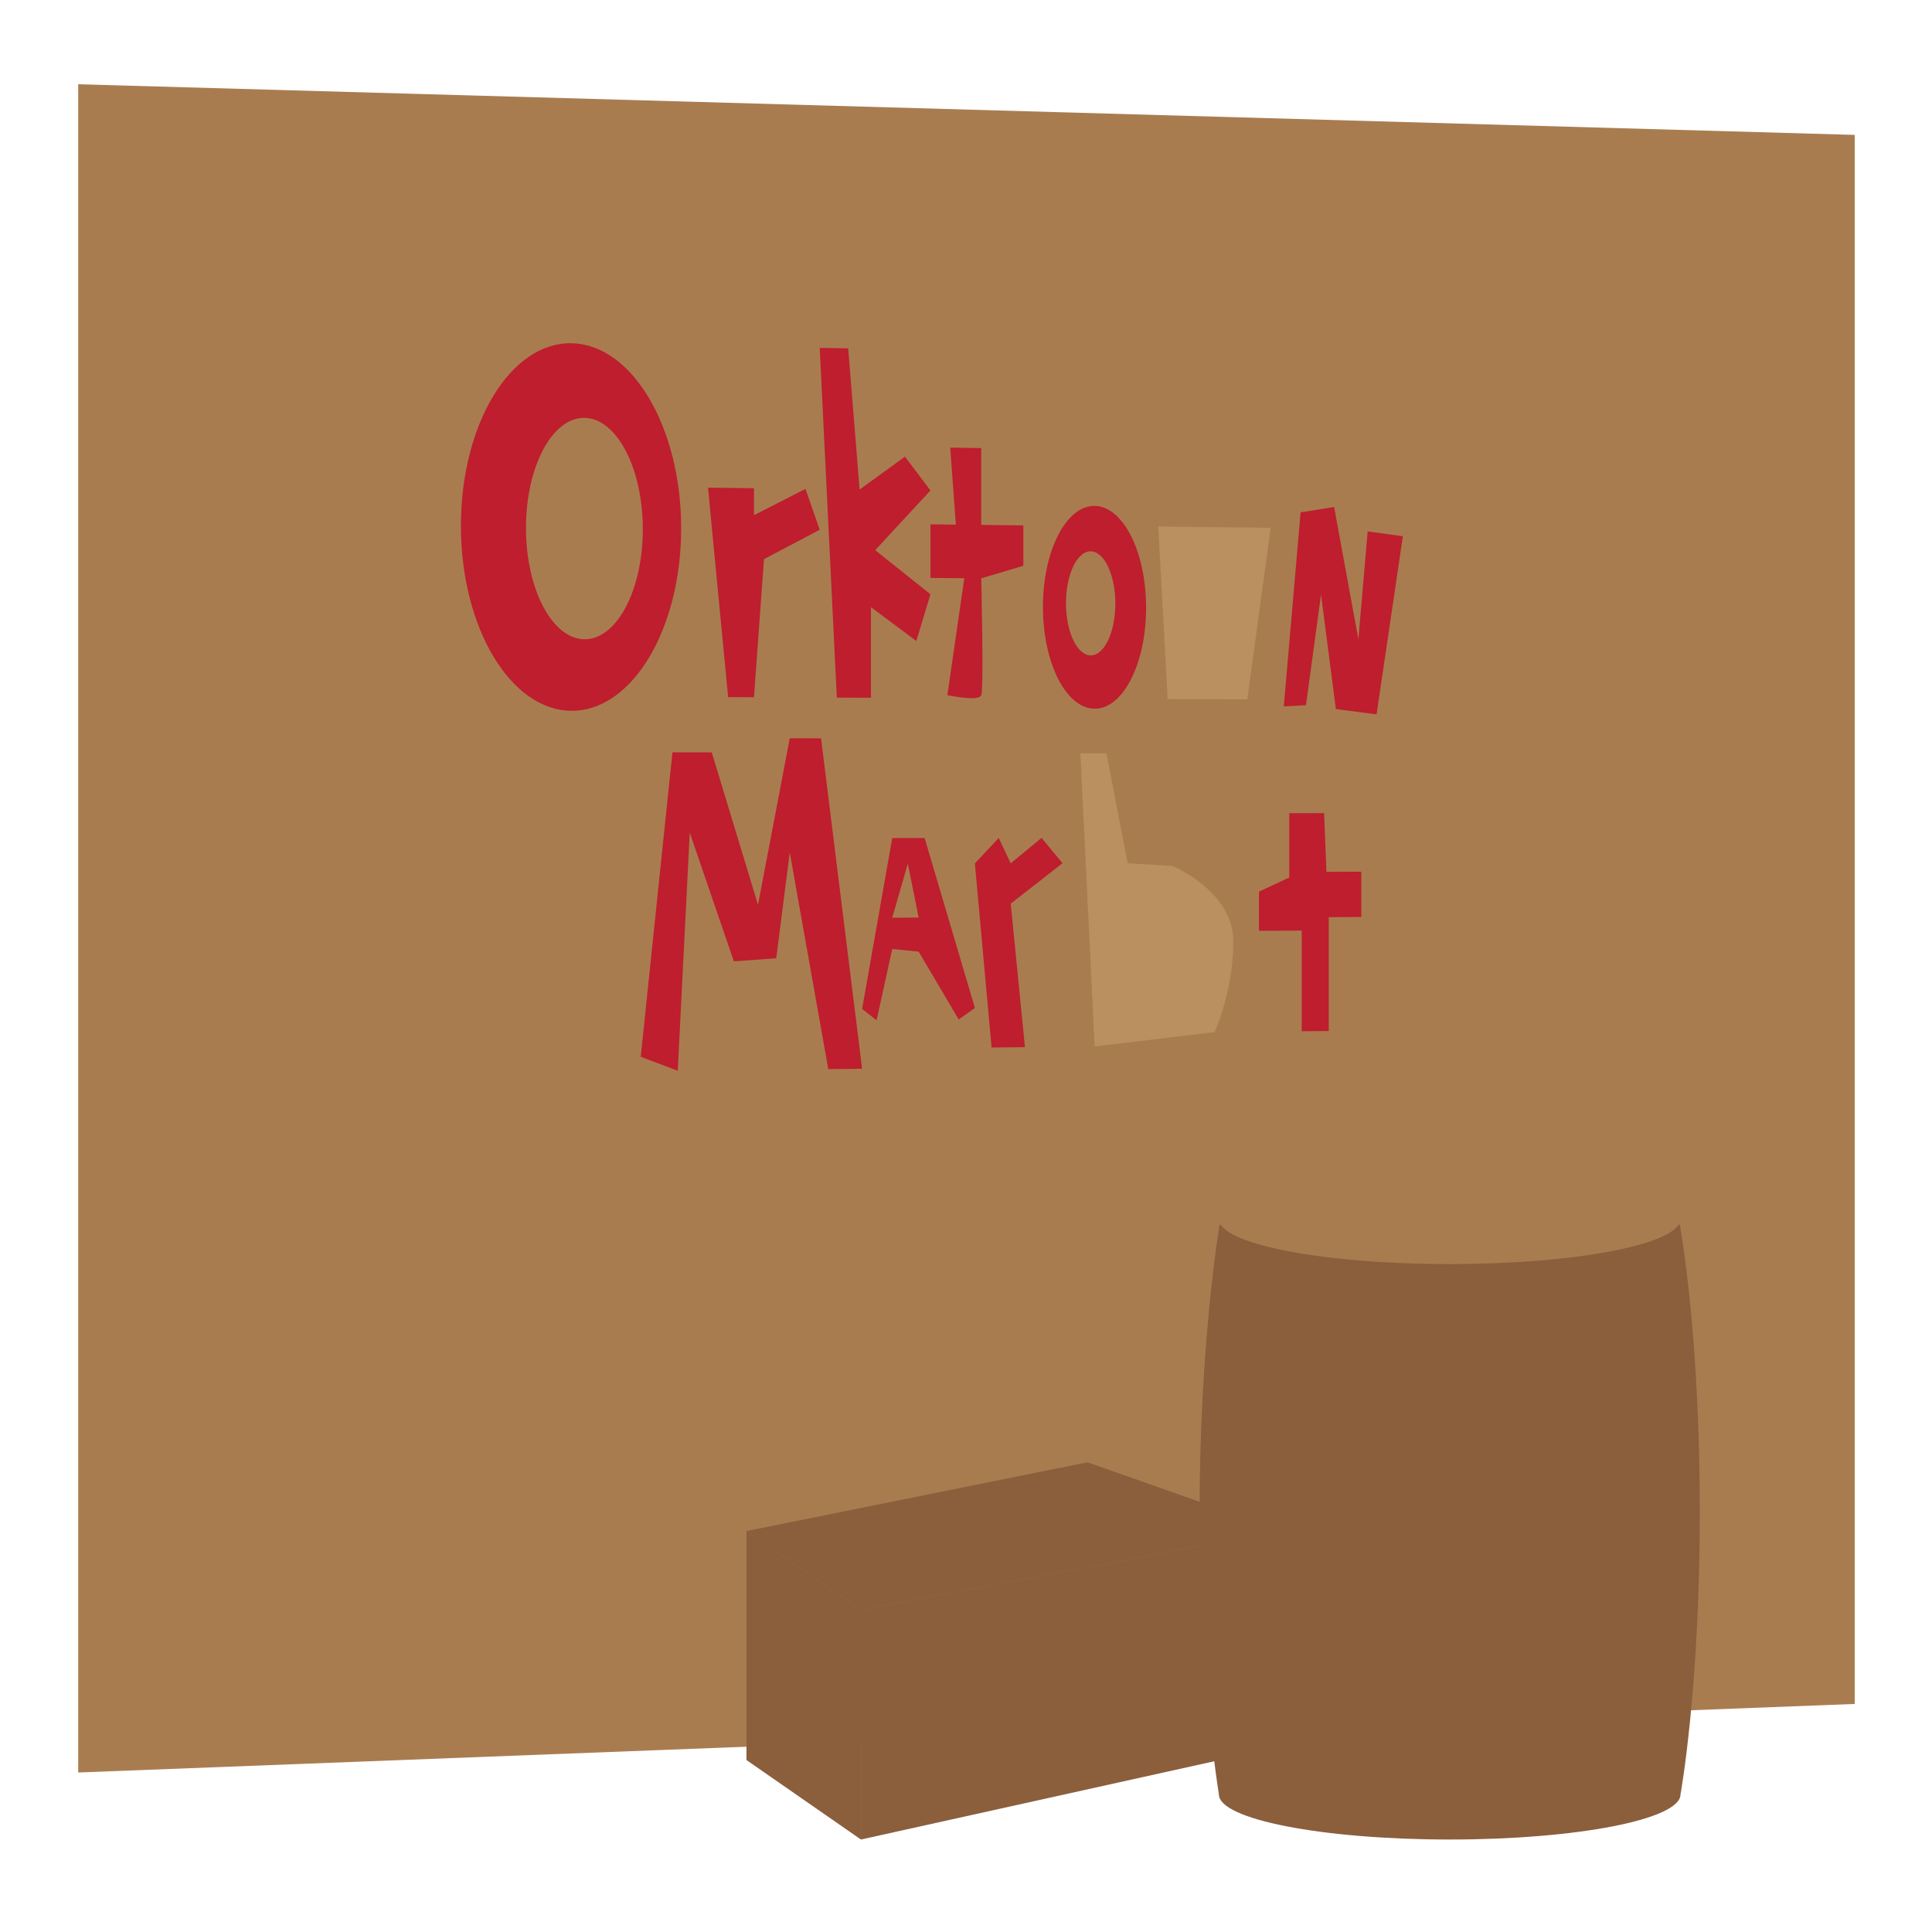
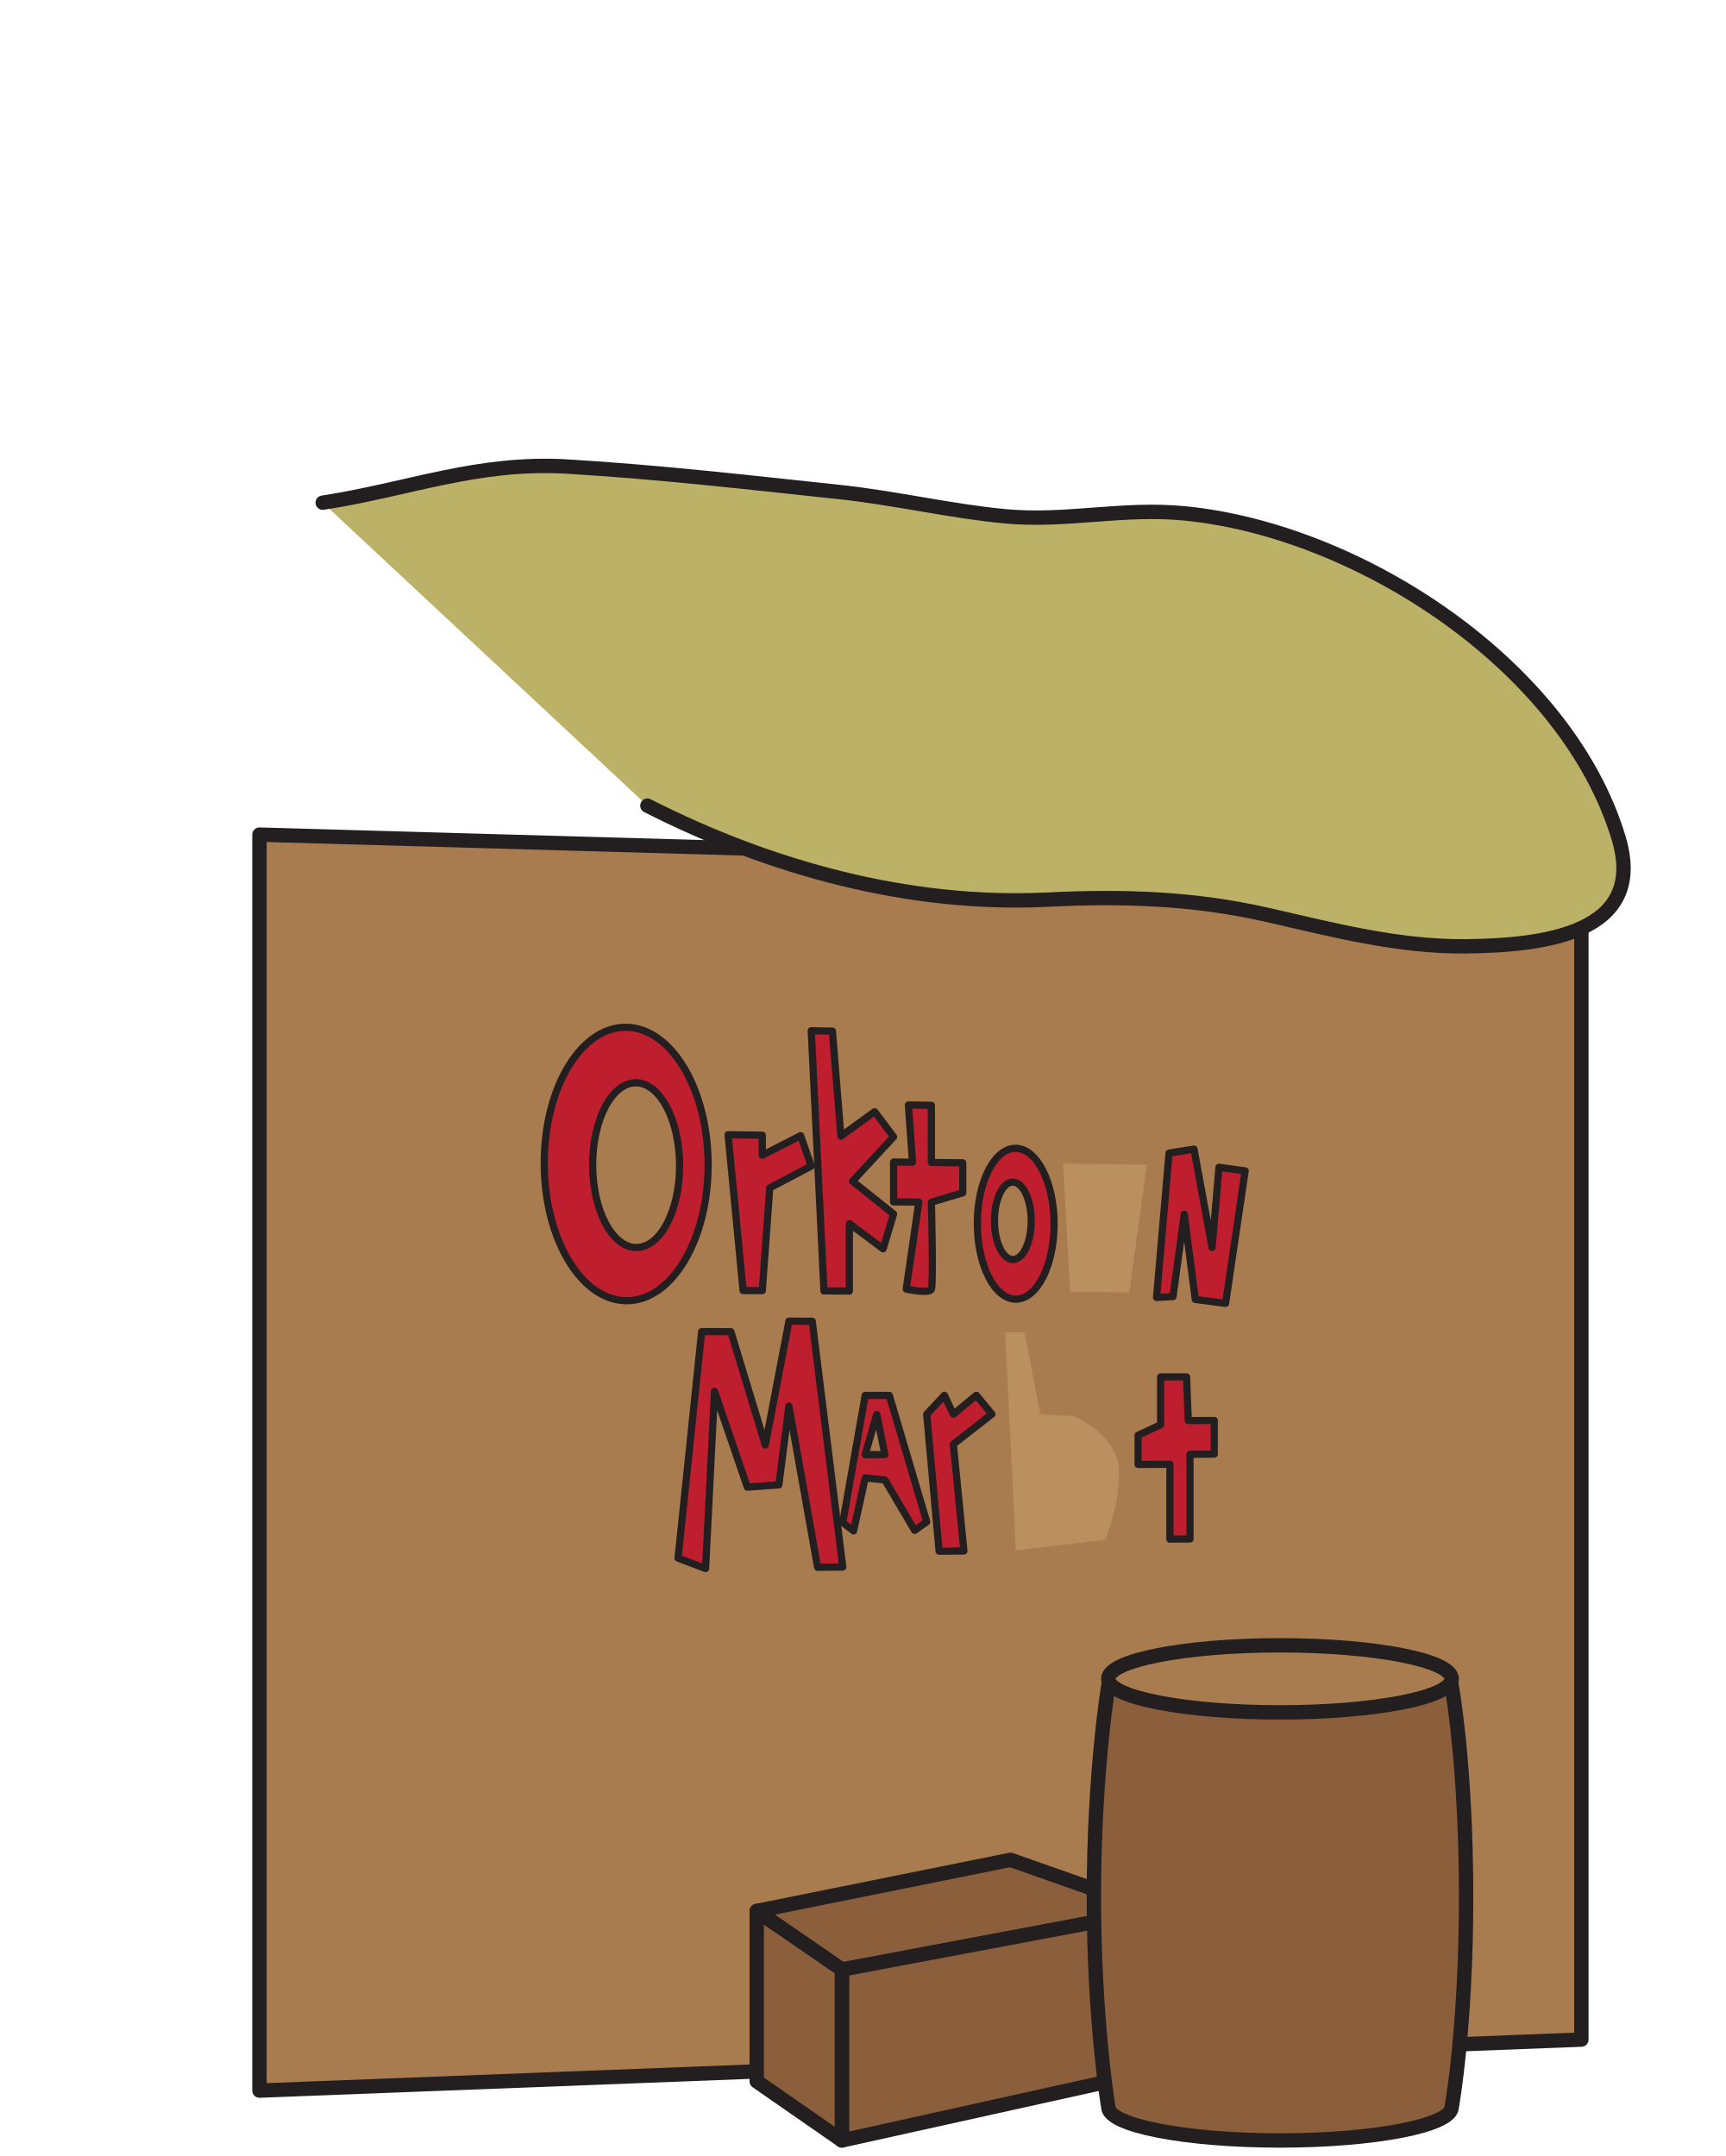
- <svg xmlns="http://www.w3.org/2000/svg" x="0" y="0" width="100" height="100" viewBox="0 0 100 100">
-   <polyline fill="#A97C50" points="4.048,91.744 96,88.196 96,6.982 4.048,4.361" />
-   <path fill="#BE1E2D" d="M35.257,27.341c0,5.23-2.534,9.461-5.675,9.45c-3.154-0.012-5.725-4.299-5.725-9.576c0-5.277,2.57-9.508,5.725-9.449C32.723,17.824,35.257,22.112,35.257,27.341z M30.254,21.628c-1.671-0.026-3.03,2.524-3.03,5.696c0,3.173,1.359,5.753,3.03,5.764c1.668,0.011,3.018-2.54,3.018-5.697S31.922,21.654,30.254,21.628z" />
-   <polygon fill="#BE1E2D" points="37.688,36.084 36.646,25.24 39.025,25.271 39.025,26.667 41.691,25.305 42.429,27.421 39.544,28.94 39.025,36.09" />
-   <polygon fill="#BE1E2D" points="42.429,18.005 43.314,36.108 45.081,36.116 45.081,31.427 47.429,33.179 48.159,30.758 45.301,28.477 48.159,25.387 46.842,23.636 44.492,25.34 43.903,18.032" />
-   <path fill="#BE1E2D" d="M48.159,27.139v2.773l1.753,0.016l-0.876,6.051c0,0,1.607,0.353,1.752,0.008s0-6.051,0-6.051l2.181-0.652v-2.089l-2.181-0.025v-3.977l-1.604-0.023l0.291,3.985L48.159,27.139z" />
-   <polygon fill="#BE1E2D" points="66.449,36.562 67.319,26.518 69.054,26.242 70.31,33.088 70.791,27.507 72.613,27.756 71.251,36.975 69.145,36.702 68.376,30.775 67.596,36.502" />
-   <path fill="#BE1E2D" d="M59.322,31.455c0,2.893-1.191,5.233-2.663,5.227c-1.477-0.005-2.676-2.365-2.676-5.27c0-2.905,1.199-5.246,2.676-5.227C58.131,26.203,59.322,28.562,59.322,31.455z M56.453,28.537c-0.705-0.007-1.278,1.193-1.278,2.682s0.573,2.698,1.278,2.703c0.706,0.004,1.277-1.196,1.277-2.682C57.73,29.754,57.159,28.544,56.453,28.537z" />
-   <polygon fill="#BE1E2D" points="34.806,38.939 36.84,38.943 39.234,46.829 40.878,38.212 42.498,38.217 44.623,55.318 42.872,55.337 40.878,44.125 40.178,49.599 37.985,49.761 35.701,43.097 35.08,55.422 33.165,54.699" />
-   <path fill="#BE1E2D" d="M44.623,52.224l1.559-8.846l1.677-0.002l2.602,8.798l-0.839,0.594l-2.072-3.51l-1.367-0.139l-0.811,3.688L44.623,52.224z M47.549,47.493l-0.56-2.792L46.182,47.5L47.549,47.493z" />
-   <polygon fill="#BE1E2D" points="50.46,44.692 51.324,54.219 53.051,54.201 52.314,46.773 54.996,44.68 53.911,43.367 52.314,44.687 51.694,43.37" />
-   <polygon fill="#BE1E2D" points="65.165,46.15 65.165,48.18 67.377,48.168 67.377,53.378 68.777,53.364 68.777,47.472 70.462,47.464 70.462,45.119 68.656,45.125 68.536,42.089 66.732,42.09 66.732,45.42" />
-   <polygon opacity="0.2" fill="#FFE09F" points="59.952,27.254 60.438,36.182 64.561,36.199 65.769,27.321" />
-   <path opacity="0.2" fill="#FFE09F" d="M55.921,38.993l0.738,15.171l6.207-0.743c0,0,0.97-2.098,0.97-4.699c0-2.602-3.154-3.9-3.154-3.9l-2.314-0.139l-1.101-5.687L55.921,38.993z" />
-   <polygon fill="#8B5E3C" points="44.562,83.323 66.327,79.223 56.289,75.688 38.637,79.248 " />
-   <polygon fill="#8B5E3C" points="44.562,95.213 44.562,83.323 66.327,79.223 66.327,90.392 " />
-   <polygon fill="#8B5E3C" points="38.637,91.099 38.637,79.248 44.562,83.323 44.562,95.213 " />
-   <path fill="#8B5E3C" d="M86.982,92.88c0,1.289-5.349,2.333-11.946,2.333S63.09,94.169,63.09,92.88c0,0-1-6.007-1-14.631s1-14.633,1-14.633c0-1.288,5.349-2.332,11.946-2.332s11.946,1.044,11.946,2.332c0,0,1,5.443,1,14.633S86.982,92.88,86.982,92.88z" />
-   <ellipse fill="#A97C50" cx="75.036" cy="63.096" rx="11.946" ry="2.333" />
+ <svg xmlns="http://www.w3.org/2000/svg" x="0" y="0" width="120" height="150" viewBox="90 -50 120 150">
+   <polygon fill="#A97C50" stroke="#231F20" stroke-linecap="round" stroke-linejoin="round" stroke-miterlimit="10" points="     108.048,95.45 200,91.901 200,10.688 108.048,8.067    " />
+   <path fill="#BE1E2D" stroke="#231F20" stroke-width="0.5" stroke-linecap="round" stroke-linejoin="round" stroke-miterlimit="10" d="     M139.257,31.047c0,5.23-2.534,9.461-5.675,9.45c-3.154-0.012-5.725-4.299-5.725-9.576c0-5.277,2.569-9.508,5.725-9.449     C136.723,21.53,139.257,25.818,139.257,31.047z M134.254,25.334c-1.671-0.026-3.029,2.524-3.029,5.696     c0,3.173,1.358,5.753,3.029,5.764c1.668,0.011,3.018-2.54,3.018-5.697C137.271,27.94,135.922,25.36,134.254,25.334z" />
+   <polygon fill="#BE1E2D" stroke="#231F20" stroke-width="0.5" stroke-linecap="round" stroke-linejoin="round" stroke-miterlimit="10" points="     141.688,39.79 140.646,28.946 143.025,28.977 143.025,30.373 145.691,29.011 146.43,31.127 143.544,32.646 143.025,39.796    " />
+   <polygon fill="#BE1E2D" stroke="#231F20" stroke-width="0.5" stroke-linecap="round" stroke-linejoin="round" stroke-miterlimit="10" points="     146.43,21.711 147.314,39.814 149.081,39.822 149.081,35.133 151.43,36.885 152.159,34.464 149.301,32.183 152.159,29.093      150.842,27.342 148.492,29.046 147.902,21.738    " />
+   <path fill="#BE1E2D" stroke="#231F20" stroke-width="0.5" stroke-linecap="round" stroke-linejoin="round" stroke-miterlimit="10" d="     M152.159,30.845v2.773l1.753,0.016l-0.876,6.051c0,0,1.606,0.353,1.752,0.008c0.146-0.345,0-6.051,0-6.051l2.181-0.652v-2.089     l-2.181-0.025v-3.977l-1.604-0.023l0.291,3.985L152.159,30.845z" />
+   <polygon fill="#BE1E2D" stroke="#231F20" stroke-width="0.5" stroke-linecap="round" stroke-linejoin="round" stroke-miterlimit="10" points="     170.449,40.269 171.318,30.224 173.055,29.948 174.311,36.794 174.791,31.213 176.613,31.462 175.251,40.681 173.145,40.408      172.376,34.481 171.596,40.208    " />
+   <path fill="#BE1E2D" stroke="#231F20" stroke-width="0.5" stroke-linecap="round" stroke-linejoin="round" stroke-miterlimit="10" d="     M163.322,35.161c0,2.893-1.191,5.232-2.663,5.227c-1.478-0.005-2.677-2.365-2.677-5.27c0-2.905,1.199-5.246,2.677-5.227     C162.131,29.909,163.322,32.268,163.322,35.161z M160.453,32.243c-0.705-0.007-1.278,1.193-1.278,2.682     c0,1.489,0.573,2.698,1.278,2.703c0.706,0.004,1.277-1.196,1.277-2.682C161.73,33.46,161.159,32.25,160.453,32.243z" />
+   <polygon fill="#BE1E2D" stroke="#231F20" stroke-width="0.5" stroke-linecap="round" stroke-linejoin="round" stroke-miterlimit="10" points="     138.807,42.646 140.84,42.649 143.234,50.535 144.878,41.918 146.498,41.923 148.623,59.024 146.872,59.043 144.878,47.831      144.178,53.306 141.984,53.467 139.701,46.804 139.08,59.128 137.165,58.405    " />
+   <path fill="#BE1E2D" stroke="#231F20" stroke-width="0.5" stroke-linecap="round" stroke-linejoin="round" stroke-miterlimit="10" d="     M148.623,55.931l1.559-8.847l1.678-0.002l2.602,8.798l-0.839,0.594l-2.072-3.51l-1.366-0.139l-0.812,3.688L148.623,55.931z      M151.549,51.199l-0.561-2.792l-0.807,2.799L151.549,51.199z" />
+   <polygon fill="#BE1E2D" stroke="#231F20" stroke-width="0.5" stroke-linecap="round" stroke-linejoin="round" stroke-miterlimit="10" points="     154.46,48.397 155.324,57.925 157.051,57.907 156.314,50.479 158.996,48.386 157.911,47.073 156.314,48.394 155.693,47.076         " />
+   <polygon fill="#BE1E2D" stroke="#231F20" stroke-width="0.5" stroke-linecap="round" stroke-linejoin="round" stroke-miterlimit="10" points="     169.165,49.856 169.165,51.886 171.377,51.874 171.377,57.084 172.777,57.07 172.777,51.179 174.462,51.17 174.462,48.825      172.656,48.831 172.536,45.795 170.732,45.796 170.732,49.126    " />
+   <polygon opacity="0.2" fill="#FFE09F" enable-background="new    " points="163.952,30.96 164.438,39.888 168.561,39.905      169.77,31.027    " />
+   <path opacity="0.2" fill="#FFE09F" enable-background="new    " d="M159.921,42.699l0.738,15.171l6.207-0.743     c0,0,0.97-2.098,0.97-4.698c0-2.603-3.154-3.9-3.154-3.9l-2.313-0.139l-1.101-5.688L159.921,42.699z" />
+   <polygon fill="#8B5E3C" stroke="#231F20" stroke-linecap="round" stroke-linejoin="round" stroke-miterlimit="10" points="     148.562,87.029 170.327,82.929 160.289,79.394 142.637,82.954    " />
+   <polygon fill="#8B5E3C" stroke="#231F20" stroke-linecap="round" stroke-linejoin="round" stroke-miterlimit="10" points="     148.562,98.919 148.562,87.029 170.327,82.929 170.327,94.099    " />
+   <polygon fill="#8B5E3C" stroke="#231F20" stroke-linecap="round" stroke-linejoin="round" stroke-miterlimit="10" points="     142.637,94.806 142.637,82.954 148.562,87.029 148.562,98.919    " />
+   <path fill="#8B5E3C" stroke="#231F20" stroke-linecap="round" stroke-linejoin="round" stroke-miterlimit="10" d="     M190.982,96.586c0,1.289-5.35,2.333-11.946,2.333s-11.946-1.044-11.946-2.333c0,0-1-6.007-1-14.631s1-14.633,1-14.633     c0-1.288,5.35-2.332,11.946-2.332s11.946,1.044,11.946,2.332c0,0,1,5.442,1,14.633S190.982,96.586,190.982,96.586z" />
+   <ellipse fill="#A97C50" stroke="#231F20" stroke-linecap="round" stroke-linejoin="round" stroke-miterlimit="10" cx="179.036" cy="66.803" rx="11.946" ry="2.333" />
+   <path fill="#BBB268" stroke="#231F20" stroke-linecap="round" stroke-linejoin="round" stroke-miterlimit="10" d="M135.032,6.052     c8.521,4.336,18.211,7.01,27.841,6.538c5.243-0.258,10.152-0.104,15.246,1.053c4.591,1.044,9.136,2.253,13.882,2.196     c5.303-0.064,12.597-0.853,10.59-7.529c-3.612-12.017-18.086-21.403-30.169-22.59c-4.36-0.428-8.203,0.596-12.491,0.201     c-3.741-0.345-7.639-1.275-11.599-1.695c-6.285-0.667-12.421-1.376-18.821-1.763c-6.346-0.384-11.164,1.616-17.063,2.51" />
</svg>
